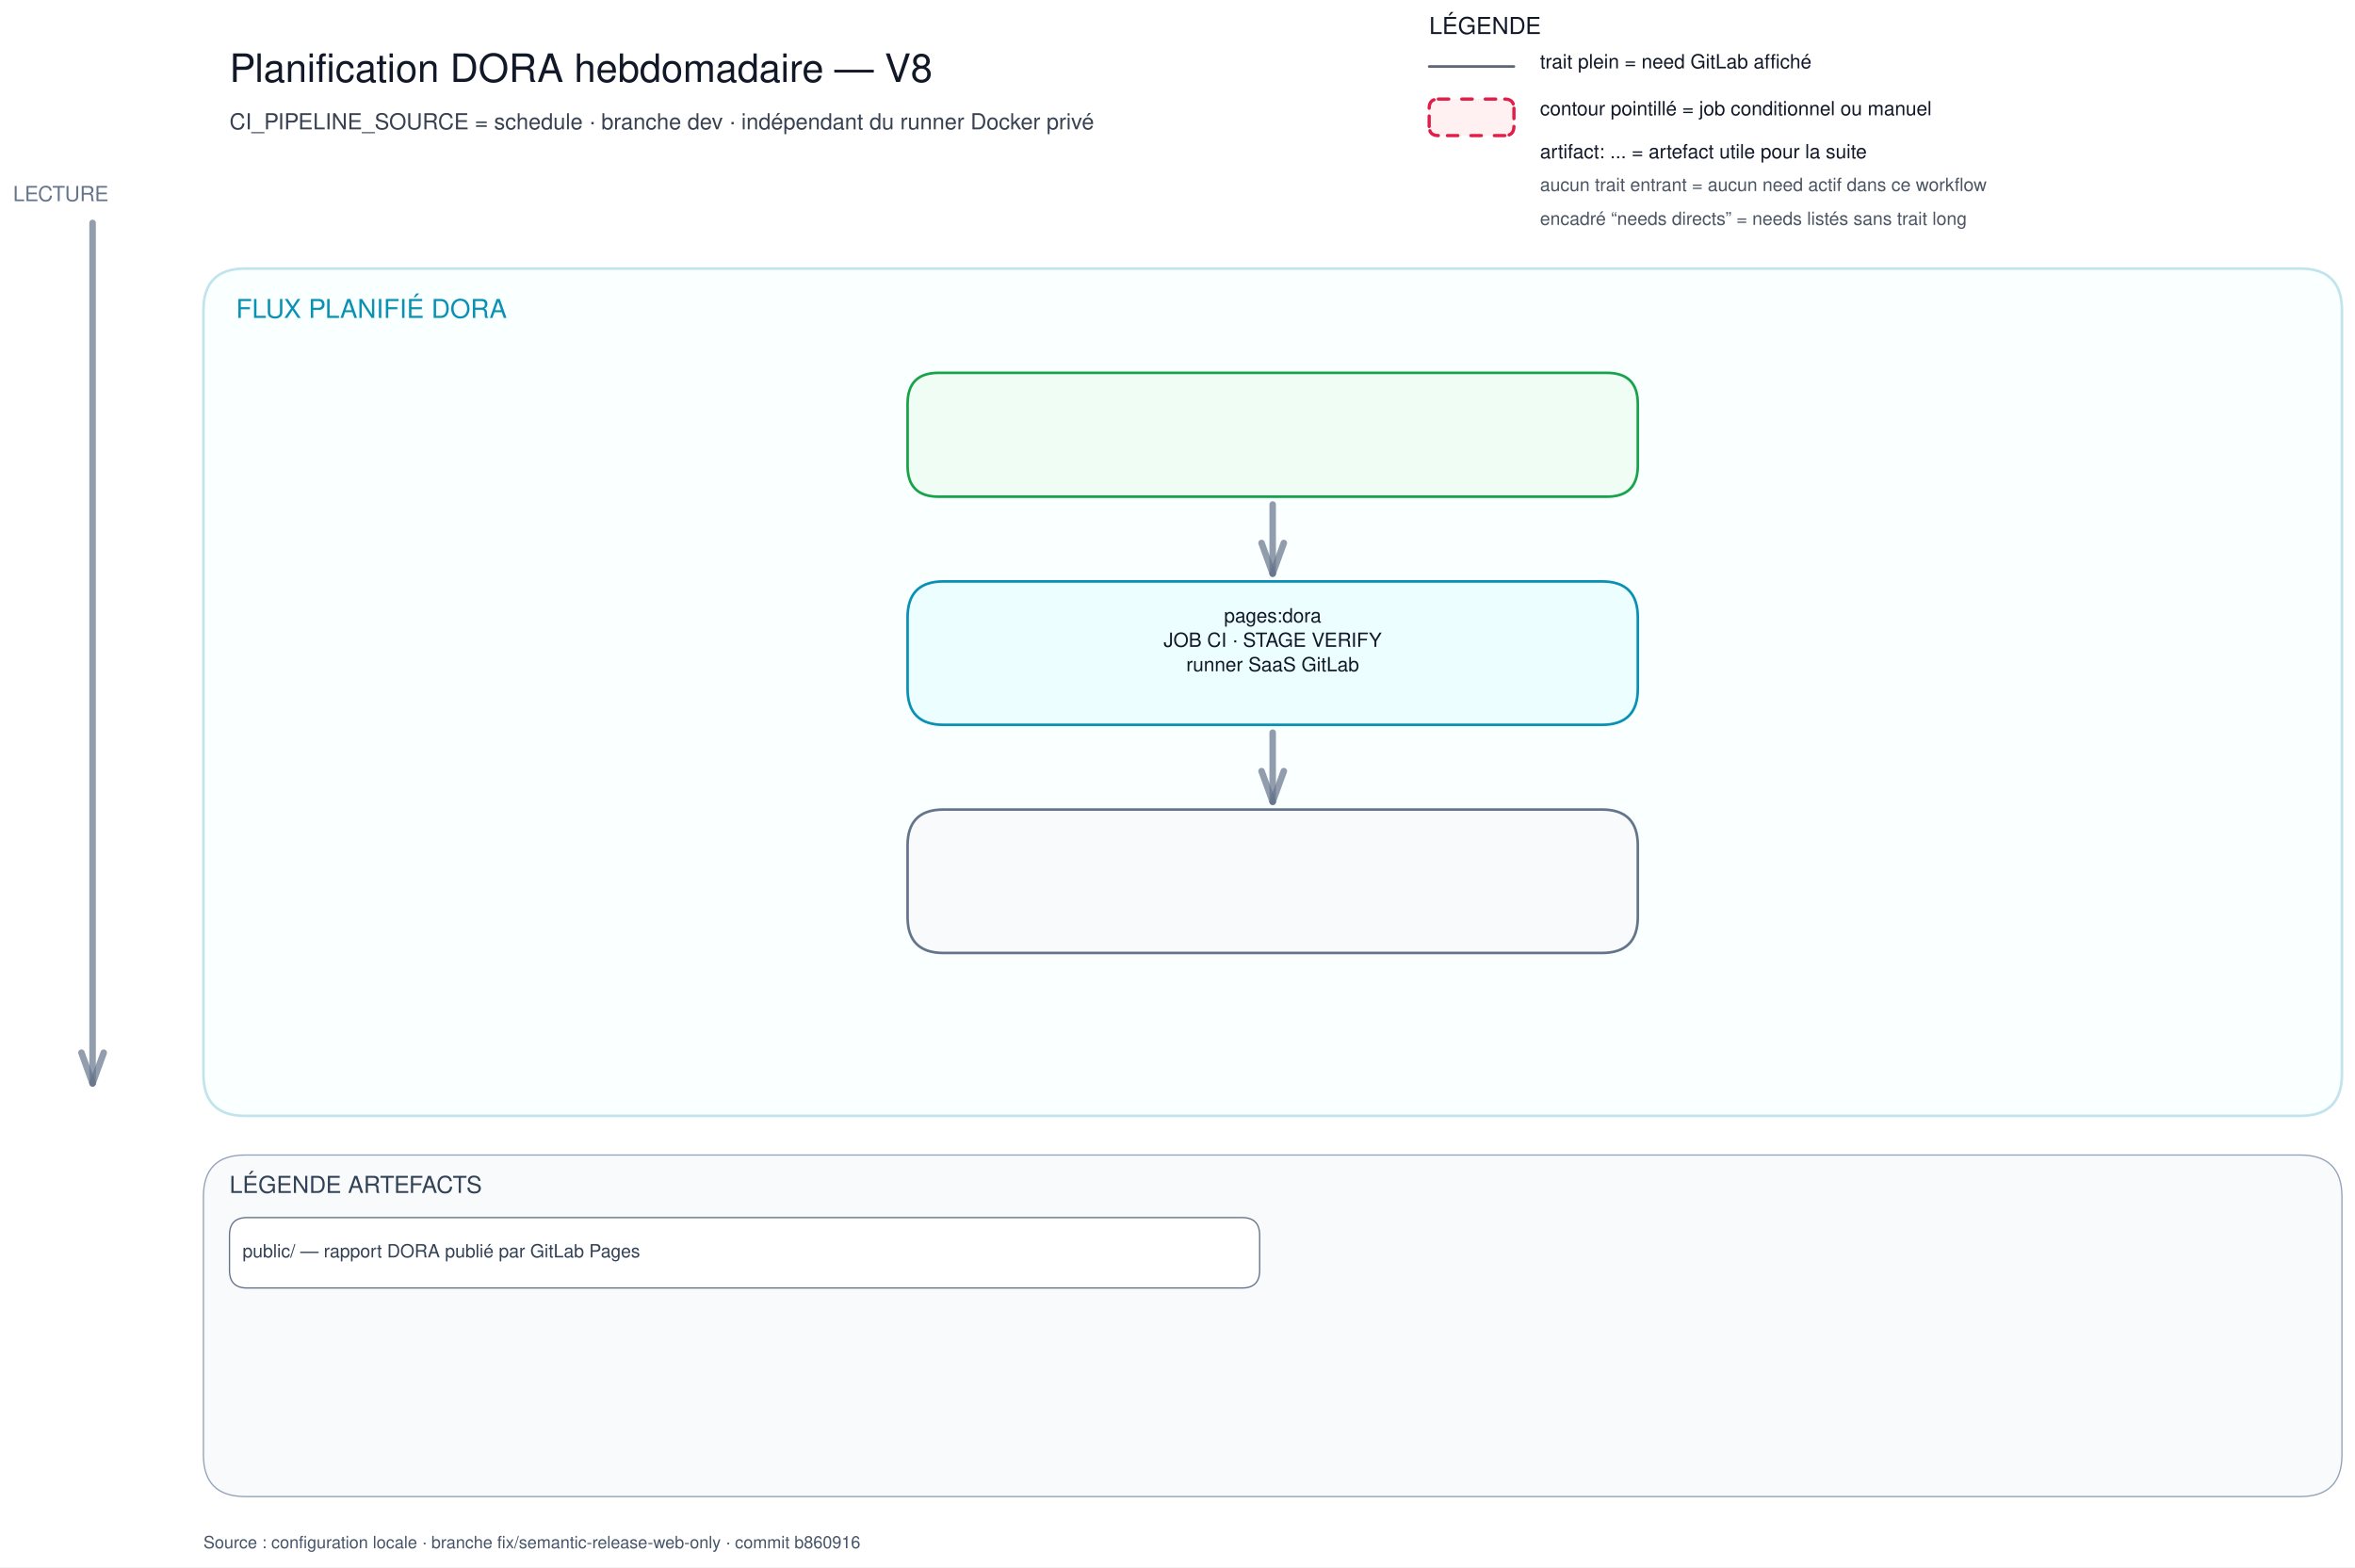
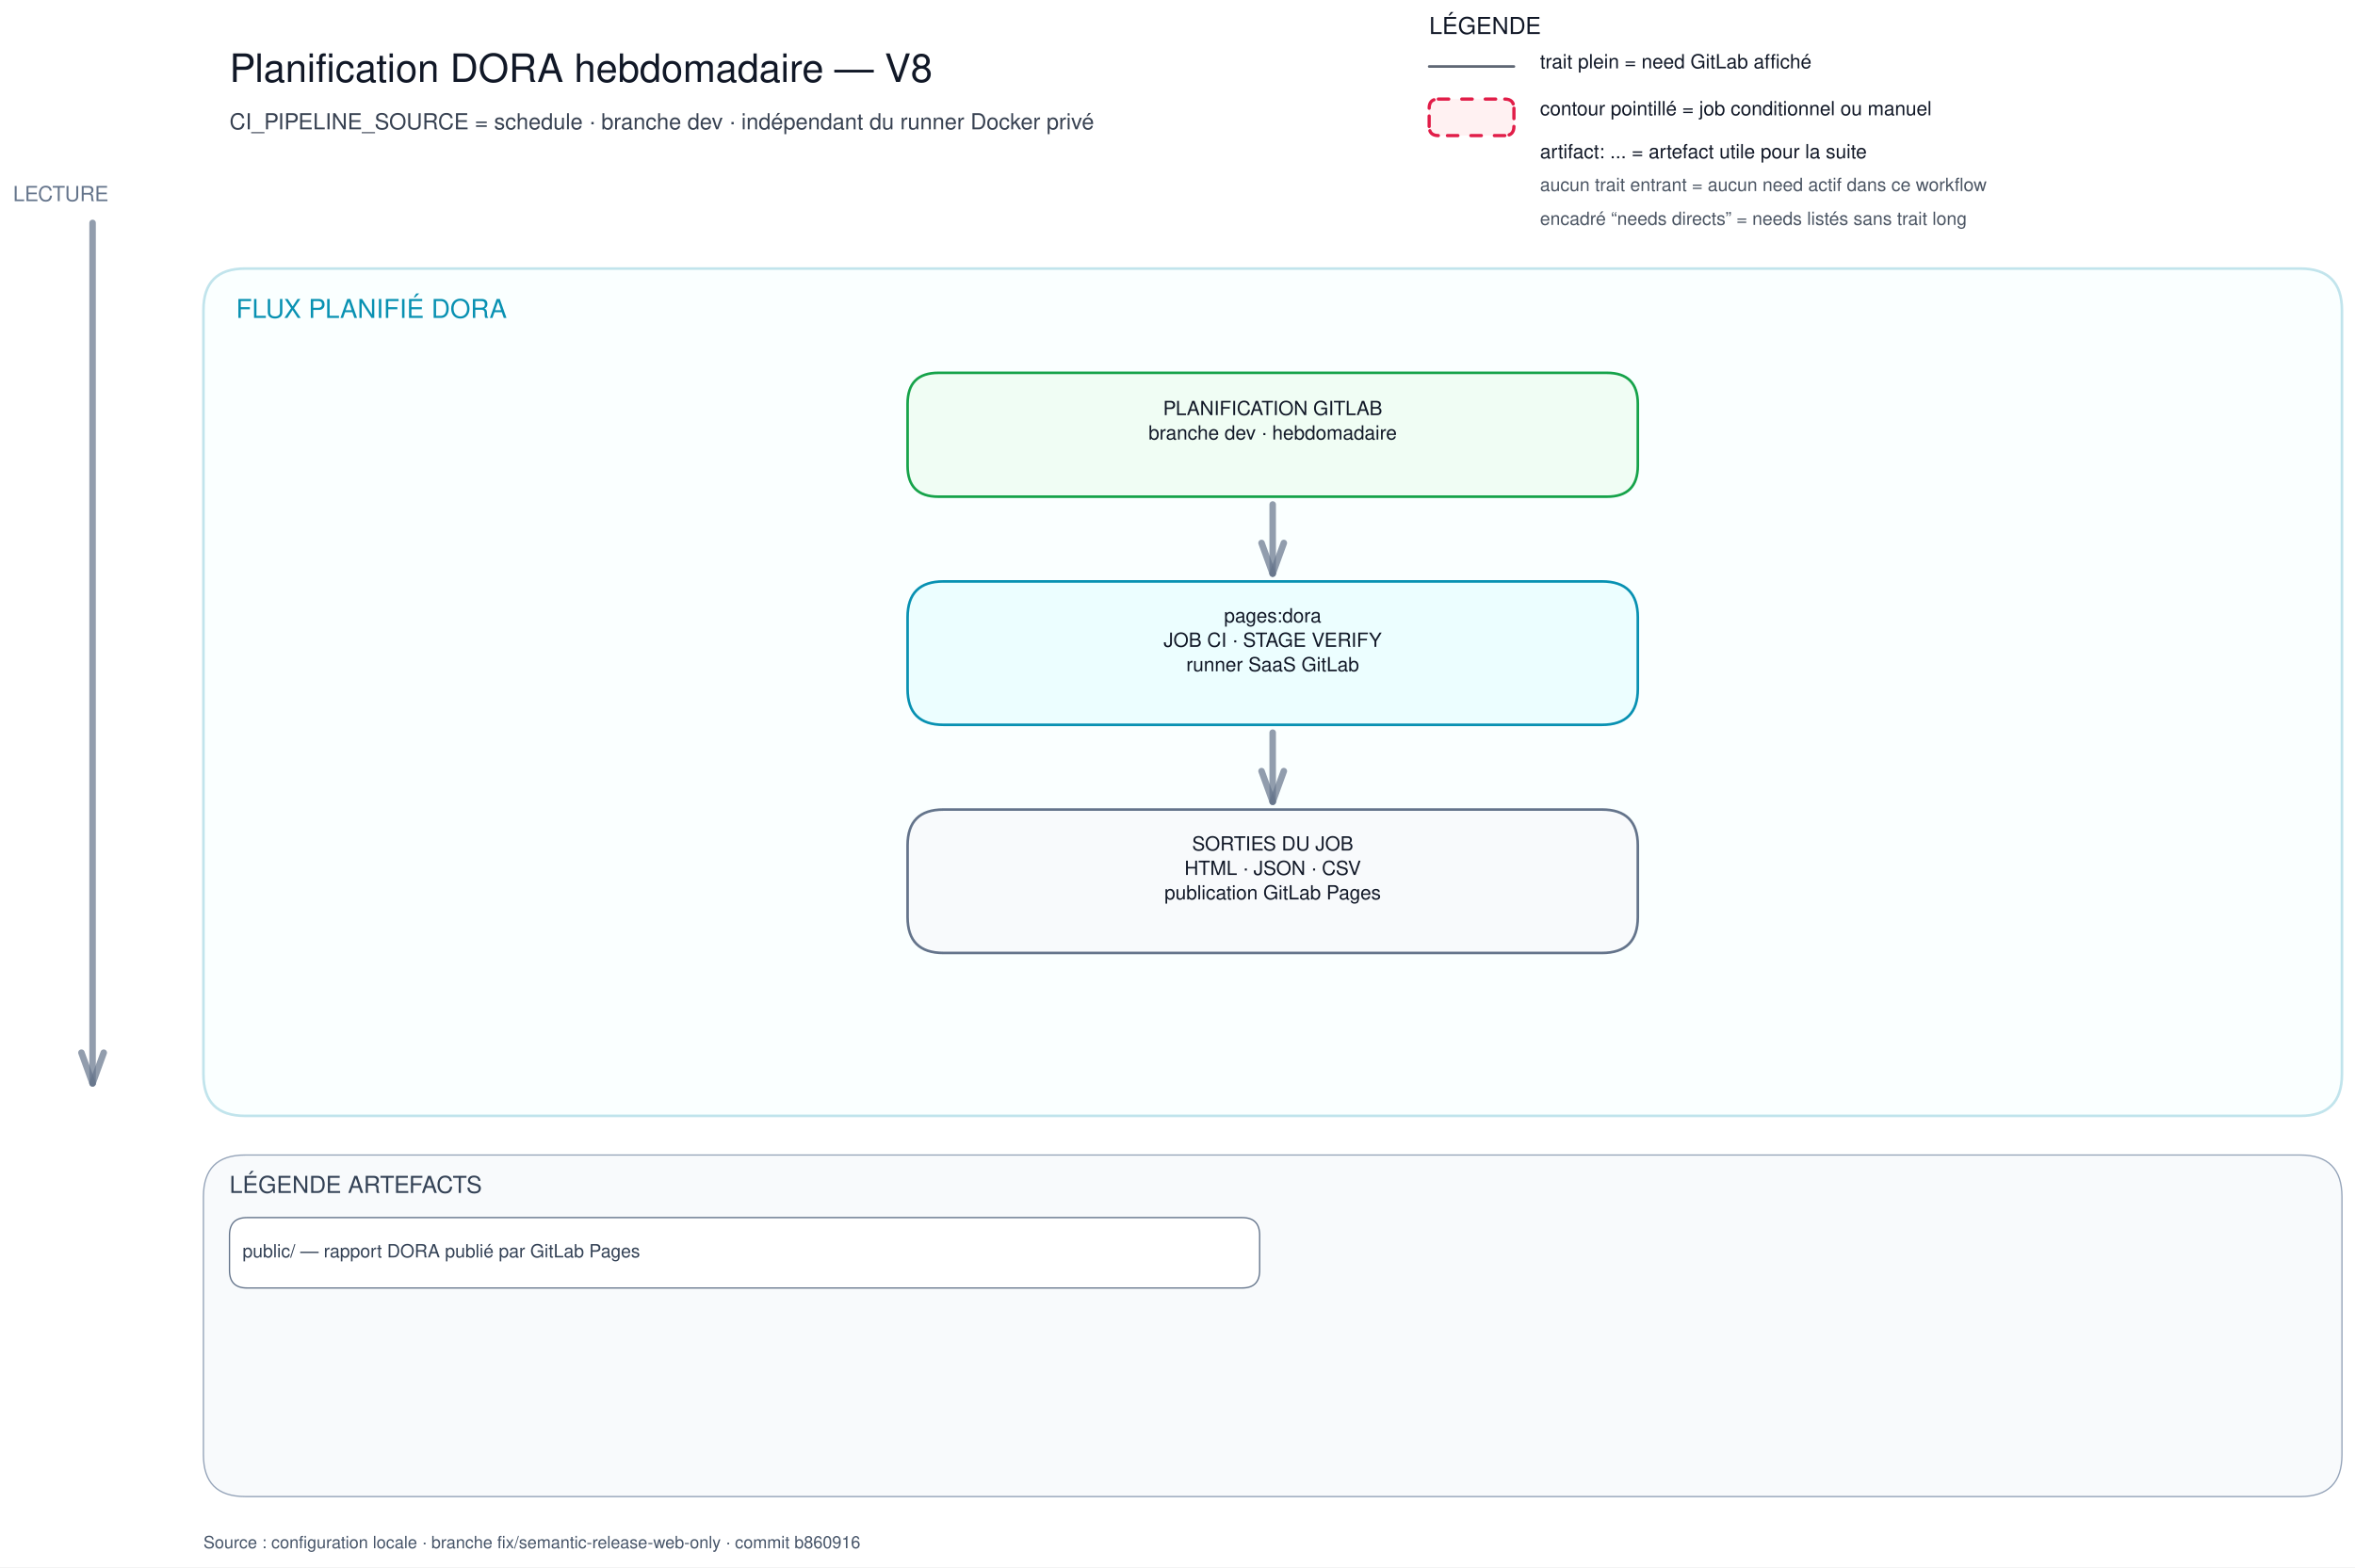
<svg xmlns="http://www.w3.org/2000/svg" version="1.1" viewBox="0 0 1806 1202.25" width="1806" height="1202.25">
  <defs>
-     <style class="style-fonts">
-       </style>
+     <style class="style-fonts" />
  </defs>
  <rect x="0" y="0" width="1806" height="1202.25" fill="#ffffff" />
-   <g transform="translate(176 36) rotate(0 430 19)">
-     <text x="0" y="26.851" font-family="Helvetica, sans-serif, Segoe UI Emoji" font-size="30px" fill="#111827" text-anchor="start" style="white-space: pre;" direction="ltr" dominant-baseline="alphabetic">Planification DORA hebdomadaire — V8</text>
-   </g>
-   <g transform="translate(176 84) rotate(0 450 10.5)">
-     <text x="0" y="15.215" font-family="Helvetica, sans-serif, Segoe UI Emoji" font-size="17px" fill="#374151" text-anchor="start" style="white-space: pre;" direction="ltr" dominant-baseline="alphabetic">CI_PIPELINE_SOURCE = schedule · branche dev · indépendant du runner Docker privé</text>
-   </g>
-   <g transform="translate(1096 10) rotate(0 90 11.25)">
-     <text x="0" y="16.11" font-family="Helvetica, sans-serif, Segoe UI Emoji" font-size="18px" fill="#111827" text-anchor="start" style="white-space: pre;" direction="ltr" dominant-baseline="alphabetic">LÉGENDE</text>
-   </g>
  <g stroke-linecap="round">
    <g stroke-opacity="0.8" fill-opacity="0.8" transform="translate(1096 51) rotate(0 32.5 0)">
      <path d="M0 0 C24.48 0, 48.97 0, 65 0 M0 0 C20.31 0, 40.62 0, 65 0" stroke="#374151" stroke-width="2" fill="none" />
    </g>
  </g>
  <mask />
-   <g transform="translate(1181 39) rotate(0 250 9.375)">
-     <text x="0" y="13.425" font-family="Helvetica, sans-serif, Segoe UI Emoji" font-size="15px" fill="#111827" text-anchor="start" style="white-space: pre;" direction="ltr" dominant-baseline="alphabetic">trait plein = need GitLab affiché</text>
-   </g>
  <g stroke-linecap="round" transform="translate(1096 76) rotate(0 32.5 14)">
    <path d="M7 0 C17.23 0, 27.46 0, 58 0 C62.67 0, 65 2.33, 65 7 C65 12.09, 65 17.17, 65 21 C65 25.67, 62.67 28, 58 28 C44.93 28, 31.87 28, 7 28 C2.33 28, 0 25.67, 0 21 C0 15.56, 0 10.12, 0 7 C0 2.33, 2.33 0, 7 0" stroke="none" stroke-width="0" fill="#fff1f2" />
    <path d="M7 0 C19.73 0, 32.46 0, 58 0 M58 0 C62.67 0, 65 2.33, 65 7 M65 7 C65 12.04, 65 17.09, 65 21 M65 21 C65 25.67, 62.67 28, 58 28 M58 28 C39.97 28, 21.95 28, 7 28 M7 28 C2.33 28, 0 25.67, 0 21 M0 21 C0 17.07, 0 13.14, 0 7 M0 7 C0 2.33, 2.33 0, 7 0" stroke="#e11d48" stroke-width="2.5" fill="none" stroke-dasharray="8 10" />
  </g>
-   <g transform="translate(1181 75) rotate(0 250 9.375)">
-     <text x="0" y="13.425" font-family="Helvetica, sans-serif, Segoe UI Emoji" font-size="15px" fill="#111827" text-anchor="start" style="white-space: pre;" direction="ltr" dominant-baseline="alphabetic">contour pointillé = job conditionnel ou manuel</text>
-   </g>
-   <g transform="translate(1181 108) rotate(0 250 9.375)">
-     <text x="0" y="13.425" font-family="Helvetica, sans-serif, Segoe UI Emoji" font-size="15px" fill="#111827" text-anchor="start" style="white-space: pre;" direction="ltr" dominant-baseline="alphabetic">artifact: ... = artefact utile pour la suite</text>
-   </g>
-   <g transform="translate(1181 134) rotate(0 260 8.75)">
-     <text x="0" y="12.53" font-family="Helvetica, sans-serif, Segoe UI Emoji" font-size="14px" fill="#4b5563" text-anchor="start" style="white-space: pre;" direction="ltr" dominant-baseline="alphabetic">aucun trait entrant = aucun need actif dans ce workflow</text>
-   </g>
-   <g transform="translate(1181 160) rotate(0 280 8.75)">
-     <text x="0" y="12.53" font-family="Helvetica, sans-serif, Segoe UI Emoji" font-size="14px" fill="#4b5563" text-anchor="start" style="white-space: pre;" direction="ltr" dominant-baseline="alphabetic">encadré “needs directs” = needs listés sans trait long</text>
-   </g>
-   <g transform="translate(10 140) rotate(0 55 10)">
-     <text x="0" y="14.32" font-family="Helvetica, sans-serif, Segoe UI Emoji" font-size="16px" fill="#64748b" text-anchor="start" style="white-space: pre;" direction="ltr" dominant-baseline="alphabetic">LECTURE</text>
-   </g>
  <g stroke-opacity="0.24" fill-opacity="0.24" stroke-linecap="round" transform="translate(156 206) rotate(0 820 325)">
    <path d="M32 0 C497.95 0, 963.91 0, 1608 0 C1629.33 0, 1640 10.67, 1640 32 C1640 232.62, 1640 433.24, 1640 618 C1640 639.33, 1629.33 650, 1608 650 C1197.37 650, 786.73 650, 32 650 C10.67 650, 0 639.33, 0 618 C0 385.03, 0 152.05, 0 32 C0 10.67, 10.67 0, 32 0" stroke="none" stroke-width="0" fill="#ecfeff" />
    <path d="M32 0 C488.18 0, 944.35 0, 1608 0 M32 0 C464.41 0, 896.81 0, 1608 0 M1608 0 C1629.33 0, 1640 10.67, 1640 32 M1608 0 C1629.33 0, 1640 10.67, 1640 32 M1640 32 C1640 243.66, 1640 455.32, 1640 618 M1640 32 C1640 234.28, 1640 436.57, 1640 618 M1640 618 C1640 639.33, 1629.33 650, 1608 650 M1640 618 C1640 639.33, 1629.33 650, 1608 650 M1608 650 C1114.54 650, 621.08 650, 32 650 M1608 650 C1244.05 650, 880.11 650, 32 650 M32 650 C10.67 650, 0 639.33, 0 618 M32 650 C10.67 650, 0 639.33, 0 618 M0 618 C0 433.16, 0 248.33, 0 32 M0 618 C0 487.25, 0 356.49, 0 32 M0 32 C0 10.67, 10.67 0, 32 0 M0 32 C0 10.67, 10.67 0, 32 0" stroke="#0891b2" stroke-width="2" fill="none" />
-   </g>
-   <g transform="translate(181 226) rotate(0 250 12.5)">
-     <text x="0" y="17.9" font-family="Helvetica, sans-serif, Segoe UI Emoji" font-size="20px" fill="#0891b2" text-anchor="start" style="white-space: pre;" direction="ltr" dominant-baseline="alphabetic">FLUX PLANIFIÉ DORA</text>
  </g>
  <g stroke-linecap="round">
    <g stroke-opacity="0.7" fill-opacity="0.7" transform="translate(71 171) rotate(0 0 330)">
      <path d="M0 0 C0 139.54, 0 279.08, 0 660 M0 0 C0 187.4, 0 374.8, 0 660" stroke="#64748b" stroke-width="5" fill="none" />
    </g>
    <g stroke-opacity="0.7" fill-opacity="0.7" transform="translate(71 171) rotate(0 0 330)">
      <path d="M-8.55 636.51 C-6.74 641.47, -4.93 646.44, 0 660 M-8.55 636.51 C-6.12 643.18, -3.69 649.85, 0 660" stroke="#64748b" stroke-width="5" fill="none" />
    </g>
    <g stroke-opacity="0.7" fill-opacity="0.7" transform="translate(71 171) rotate(0 0 330)">
      <path d="M8.55 636.51 C6.74 641.47, 4.93 646.44, 0 660 M8.55 636.51 C6.12 643.18, 3.69 649.85, 0 660" stroke="#64748b" stroke-width="5" fill="none" />
    </g>
  </g>
  <mask />
  <g stroke-linecap="round" transform="translate(696 446) rotate(0 280 55)">
    <path d="M27.5 0 C128.6 0, 229.7 0, 532.5 0 C550.83 0, 560 9.17, 560 27.5 C560 48.81, 560 70.13, 560 82.5 C560 100.83, 550.83 110, 532.5 110 C382.25 110, 232.01 110, 27.5 110 C9.17 110, 0 100.83, 0 82.5 C0 66.49, 0 50.48, 0 27.5 C0 9.17, 9.17 0, 27.5 0" stroke="none" stroke-width="0" fill="#ecfeff" />
    <path d="M27.5 0 C196.96 0, 366.42 0, 532.5 0 M27.5 0 C156.44 0, 285.39 0, 532.5 0 M532.5 0 C550.83 0, 560 9.17, 560 27.5 M532.5 0 C550.83 0, 560 9.17, 560 27.5 M560 27.5 C560 40.16, 560 52.82, 560 82.5 M560 27.5 C560 47.66, 560 67.83, 560 82.5 M560 82.5 C560 100.83, 550.83 110, 532.5 110 M560 82.5 C560 100.83, 550.83 110, 532.5 110 M532.5 110 C355.51 110, 178.52 110, 27.5 110 M532.5 110 C411.46 110, 290.42 110, 27.5 110 M27.5 110 C9.17 110, 0 100.83, 0 82.5 M27.5 110 C9.17 110, 0 100.83, 0 82.5 M0 82.5 C0 70.27, 0 58.03, 0 27.5 M0 82.5 C0 62.1, 0 41.7, 0 27.5 M0 27.5 C0 9.17, 9.17 0, 27.5 0 M0 27.5 C0 9.17, 9.17 0, 27.5 0" stroke="#0891b2" stroke-width="2" fill="none" />
  </g>
-   <g transform="translate(736 464) rotate(0 240 37.5)">
-     <text x="240" y="13.425" font-family="Helvetica, sans-serif, Segoe UI Emoji" font-size="15px" fill="#111827" text-anchor="middle" style="white-space: pre;" direction="ltr" dominant-baseline="alphabetic">pages:dora</text>
-     <text x="240" y="32.175" font-family="Helvetica, sans-serif, Segoe UI Emoji" font-size="15px" fill="#111827" text-anchor="middle" style="white-space: pre;" direction="ltr" dominant-baseline="alphabetic">JOB CI · STAGE VERIFY</text>
-     <text x="240" y="50.925" font-family="Helvetica, sans-serif, Segoe UI Emoji" font-size="15px" fill="#111827" text-anchor="middle" style="white-space: pre;" direction="ltr" dominant-baseline="alphabetic">runner SaaS GitLab</text>
-   </g>
-   <g transform="translate(156 1176) rotate(0 820 8.125)">
-     <text x="0" y="11.635" font-family="Helvetica, sans-serif, Segoe UI Emoji" font-size="13px" fill="#475569" text-anchor="start" style="white-space: pre;" direction="ltr" dominant-baseline="alphabetic">Source : configuration locale · branche fix/semantic-release-web-only · commit b860916</text>
-   </g>
  <g stroke-linecap="round" transform="translate(156 886) rotate(0 820 131)">
    <path d="M32 0 C396.14 0, 760.28 0, 1608 0 C1629.33 0, 1640 10.67, 1640 32 C1640 79.64, 1640 127.28, 1640 230 C1640 251.33, 1629.33 262, 1608 262 C981.51 262, 355.02 262, 32 262 C10.67 262, 0 251.33, 0 230 C0 167.39, 0 104.78, 0 32 C0 10.67, 10.67 0, 32 0" stroke="none" stroke-width="0" fill="#f8fafc" />
    <path d="M32 0 C627.48 0, 1222.97 0, 1608 0 M32 0 C447.03 0, 862.05 0, 1608 0 M1608 0 C1629.33 0, 1640 10.67, 1640 32 M1608 0 C1629.33 0, 1640 10.67, 1640 32 M1640 32 C1640 105.75, 1640 179.51, 1640 230 M1640 32 C1640 96.13, 1640 160.26, 1640 230 M1640 230 C1640 251.33, 1629.33 262, 1608 262 M1640 230 C1640 251.33, 1629.33 262, 1608 262 M1608 262 C1091.13 262, 574.27 262, 32 262 M1608 262 C1239.91 262, 871.82 262, 32 262 M32 262 C10.67 262, 0 251.33, 0 230 M32 262 C10.67 262, 0 251.33, 0 230 M0 230 C0 155.82, 0 81.64, 0 32 M0 230 C0 178.89, 0 127.78, 0 32 M0 32 C0 10.67, 10.67 0, 32 0 M0 32 C0 10.67, 10.67 0, 32 0" stroke="#94a3b8" stroke-width="1" fill="none" />
  </g>
-   <g transform="translate(176 899) rotate(0 800 11.25)">
-     <text x="0" y="16.11" font-family="Helvetica, sans-serif, Segoe UI Emoji" font-size="18px" fill="#334155" text-anchor="start" style="white-space: pre;" direction="ltr" dominant-baseline="alphabetic">LÉGENDE ARTEFACTS</text>
-   </g>
  <g stroke-linecap="round" transform="translate(176 934) rotate(0 395 27)">
    <path d="M13.5 0 C222.92 0, 432.34 0, 776.5 0 C785.5 0, 790 4.5, 790 13.5 C790 23.07, 790 32.63, 790 40.5 C790 49.5, 785.5 54, 776.5 54 C471.74 54, 166.99 54, 13.5 54 C4.5 54, 0 49.5, 0 40.5 C0 33.06, 0 25.62, 0 13.5 C0 4.5, 4.5 0, 13.5 0" stroke="none" stroke-width="0" fill="#ffffff" />
    <path d="M13.5 0 C204.47 0, 395.44 0, 776.5 0 M13.5 0 C306.51 0, 599.52 0, 776.5 0 M776.5 0 C785.5 0, 790 4.5, 790 13.5 M776.5 0 C785.5 0, 790 4.5, 790 13.5 M790 13.5 C790 22.86, 790 32.21, 790 40.5 M790 13.5 C790 20.11, 790 26.72, 790 40.5 M790 40.5 C790 49.5, 785.5 54, 776.5 54 M790 40.5 C790 49.5, 785.5 54, 776.5 54 M776.5 54 C476.2 54, 175.89 54, 13.5 54 M776.5 54 C623.02 54, 469.54 54, 13.5 54 M13.5 54 C4.5 54, 0 49.5, 0 40.5 M13.5 54 C4.5 54, 0 49.5, 0 40.5 M0 40.5 C0 31.81, 0 23.13, 0 13.5 M0 40.5 C0 32.02, 0 23.54, 0 13.5 M0 13.5 C0 4.5, 4.5 0, 13.5 0 M0 13.5 C0 4.5, 4.5 0, 13.5 0" stroke="#64748b" stroke-width="1" fill="none" />
-   </g>
-   <g transform="translate(186 952) rotate(0 385 8.75)">
-     <text x="0" y="12.53" font-family="Helvetica, sans-serif, Segoe UI Emoji" font-size="14px" fill="#334155" text-anchor="start" style="white-space: pre;" direction="ltr" dominant-baseline="alphabetic">public/ — rapport DORA publié par GitLab Pages</text>
  </g>
  <g stroke-linecap="round" transform="translate(696 286) rotate(0 280 47.5)">
    <path d="M23.75 0 C126.35 0, 228.96 0, 536.25 0 C552.08 0, 560 7.92, 560 23.75 C560 42.16, 560 60.56, 560 71.25 C560 87.08, 552.08 95, 536.25 95 C383.77 95, 231.29 95, 23.75 95 C7.92 95, 0 87.08, 0 71.25 C0 57.42, 0 43.6, 0 23.75 C0 7.92, 7.92 0, 23.75 0" stroke="none" stroke-width="0" fill="#f0fdf4" />
    <path d="M23.75 0 C195.73 0, 367.7 0, 536.25 0 M23.75 0 C154.61 0, 285.47 0, 536.25 0 M536.25 0 C552.08 0, 560 7.92, 560 23.75 M536.25 0 C552.08 0, 560 7.92, 560 23.75 M560 23.75 C560 34.68, 560 45.61, 560 71.25 M560 23.75 C560 41.16, 560 58.58, 560 71.25 M560 71.25 C560 87.08, 552.08 95, 536.25 95 M560 71.25 C560 87.08, 552.08 95, 536.25 95 M536.25 95 C356.63 95, 177.01 95, 23.75 95 M536.25 95 C413.41 95, 290.58 95, 23.75 95 M23.75 95 C7.92 95, 0 87.08, 0 71.25 M23.75 95 C7.92 95, 0 87.08, 0 71.25 M0 71.25 C0 60.68, 0 50.12, 0 23.75 M0 71.25 C0 53.63, 0 36.02, 0 23.75 M0 23.75 C0 7.92, 7.92 0, 23.75 0 M0 23.75 C0 7.92, 7.92 0, 23.75 0" stroke="#16a34a" stroke-width="2" fill="none" />
  </g>
  <g stroke-linecap="round" transform="translate(696 621) rotate(0 280 55)">
    <path d="M27.5 0 C128.6 0, 229.7 0, 532.5 0 C550.83 0, 560 9.17, 560 27.5 C560 48.81, 560 70.13, 560 82.5 C560 100.83, 550.83 110, 532.5 110 C382.25 110, 232.01 110, 27.5 110 C9.17 110, 0 100.83, 0 82.5 C0 66.49, 0 50.48, 0 27.5 C0 9.17, 9.17 0, 27.5 0" stroke="none" stroke-width="0" fill="#f8fafc" />
    <path d="M27.5 0 C196.96 0, 366.42 0, 532.5 0 M27.5 0 C156.44 0, 285.39 0, 532.5 0 M532.5 0 C550.83 0, 560 9.17, 560 27.5 M532.5 0 C550.83 0, 560 9.17, 560 27.5 M560 27.5 C560 40.16, 560 52.82, 560 82.5 M560 27.5 C560 47.66, 560 67.83, 560 82.5 M560 82.5 C560 100.83, 550.83 110, 532.5 110 M560 82.5 C560 100.83, 550.83 110, 532.5 110 M532.5 110 C355.51 110, 178.52 110, 27.5 110 M532.5 110 C411.46 110, 290.42 110, 27.5 110 M27.5 110 C9.17 110, 0 100.83, 0 82.5 M27.5 110 C9.17 110, 0 100.83, 0 82.5 M0 82.5 C0 70.27, 0 58.03, 0 27.5 M0 82.5 C0 62.1, 0 41.7, 0 27.5 M0 27.5 C0 9.17, 9.17 0, 27.5 0 M0 27.5 C0 9.17, 9.17 0, 27.5 0" stroke="#64748b" stroke-width="2" fill="none" />
  </g>
  <g stroke-linecap="round">
    <g stroke-opacity="0.7" fill-opacity="0.7" transform="translate(976 387) rotate(0 0 26.5)">
      <path d="M0 0 C0 11.21, 0 22.41, 0 53 M0 0 C0 15.05, 0 30.1, 0 53" stroke="#64748b" stroke-width="5" fill="none" />
    </g>
    <g stroke-opacity="0.7" fill-opacity="0.7" transform="translate(976 387) rotate(0 0 26.5)">
      <path d="M-8.55 29.51 C-6.74 34.47, -4.93 39.44, 0 53 M-8.55 29.51 C-6.12 36.18, -3.69 42.85, 0 53" stroke="#64748b" stroke-width="5" fill="none" />
    </g>
    <g stroke-opacity="0.7" fill-opacity="0.7" transform="translate(976 387) rotate(0 0 26.5)">
      <path d="M8.55 29.51 C6.74 34.47, 4.93 39.44, 0 53 M8.55 29.51 C6.12 36.18, 3.69 42.85, 0 53" stroke="#64748b" stroke-width="5" fill="none" />
    </g>
  </g>
  <mask />
  <g stroke-linecap="round">
    <g stroke-opacity="0.7" fill-opacity="0.7" transform="translate(976 562) rotate(0 0 26.5)">
      <path d="M0 0 C0 11.21, 0 22.41, 0 53 M0 0 C0 15.05, 0 30.1, 0 53" stroke="#64748b" stroke-width="5" fill="none" />
    </g>
    <g stroke-opacity="0.7" fill-opacity="0.7" transform="translate(976 562) rotate(0 0 26.5)">
      <path d="M-8.55 29.51 C-6.74 34.47, -4.93 39.44, 0 53 M-8.55 29.51 C-6.12 36.18, -3.69 42.85, 0 53" stroke="#64748b" stroke-width="5" fill="none" />
    </g>
    <g stroke-opacity="0.7" fill-opacity="0.7" transform="translate(976 562) rotate(0 0 26.5)">
      <path d="M8.55 29.51 C6.74 34.47, 4.93 39.44, 0 53 M8.55 29.51 C6.12 36.18, 3.69 42.85, 0 53" stroke="#64748b" stroke-width="5" fill="none" />
    </g>
  </g>
  <mask />
+   <g transform="translate(176 36) rotate(0 430 19)">
+     <text x="0" y="26.851" font-family="Helvetica, sans-serif, Segoe UI Emoji" font-size="30px" fill="#111827" text-anchor="start" style="white-space: pre;" direction="ltr" dominant-baseline="alphabetic">Planification DORA hebdomadaire — V8</text>
+   </g>
+   <g transform="translate(176 84) rotate(0 450 10.5)">
+     <text x="0" y="15.215" font-family="Helvetica, sans-serif, Segoe UI Emoji" font-size="17px" fill="#374151" text-anchor="start" style="white-space: pre;" direction="ltr" dominant-baseline="alphabetic">CI_PIPELINE_SOURCE = schedule · branche dev · indépendant du runner Docker privé</text>
+   </g>
+   <g transform="translate(1096 10) rotate(0 90 11.25)">
+     <text x="0" y="16.11" font-family="Helvetica, sans-serif, Segoe UI Emoji" font-size="18px" fill="#111827" text-anchor="start" style="white-space: pre;" direction="ltr" dominant-baseline="alphabetic">LÉGENDE</text>
+   </g>
+   <g transform="translate(1181 39) rotate(0 250 9.375)">
+     <text x="0" y="13.425" font-family="Helvetica, sans-serif, Segoe UI Emoji" font-size="15px" fill="#111827" text-anchor="start" style="white-space: pre;" direction="ltr" dominant-baseline="alphabetic">trait plein = need GitLab affiché</text>
+   </g>
+   <g transform="translate(1181 75) rotate(0 250 9.375)">
+     <text x="0" y="13.425" font-family="Helvetica, sans-serif, Segoe UI Emoji" font-size="15px" fill="#111827" text-anchor="start" style="white-space: pre;" direction="ltr" dominant-baseline="alphabetic">contour pointillé = job conditionnel ou manuel</text>
+   </g>
+   <g transform="translate(1181 108) rotate(0 250 9.375)">
+     <text x="0" y="13.425" font-family="Helvetica, sans-serif, Segoe UI Emoji" font-size="15px" fill="#111827" text-anchor="start" style="white-space: pre;" direction="ltr" dominant-baseline="alphabetic">artifact: ... = artefact utile pour la suite</text>
+   </g>
+   <g transform="translate(1181 134) rotate(0 260 8.75)">
+     <text x="0" y="12.53" font-family="Helvetica, sans-serif, Segoe UI Emoji" font-size="14px" fill="#4b5563" text-anchor="start" style="white-space: pre;" direction="ltr" dominant-baseline="alphabetic">aucun trait entrant = aucun need actif dans ce workflow</text>
+   </g>
+   <g transform="translate(1181 160) rotate(0 280 8.75)">
+     <text x="0" y="12.53" font-family="Helvetica, sans-serif, Segoe UI Emoji" font-size="14px" fill="#4b5563" text-anchor="start" style="white-space: pre;" direction="ltr" dominant-baseline="alphabetic">encadré “needs directs” = needs listés sans trait long</text>
+   </g>
+   <g transform="translate(10 140) rotate(0 55 10)">
+     <text x="0" y="14.32" font-family="Helvetica, sans-serif, Segoe UI Emoji" font-size="16px" fill="#64748b" text-anchor="start" style="white-space: pre;" direction="ltr" dominant-baseline="alphabetic">LECTURE</text>
+   </g>
+   <g transform="translate(181 226) rotate(0 250 12.5)">
+     <text x="0" y="17.9" font-family="Helvetica, sans-serif, Segoe UI Emoji" font-size="20px" fill="#0891b2" text-anchor="start" style="white-space: pre;" direction="ltr" dominant-baseline="alphabetic">FLUX PLANIFIÉ DORA</text>
+   </g>
+   <g transform="translate(736 464) rotate(0 240 37.5)">
+     <text x="240" y="13.425" font-family="Helvetica, sans-serif, Segoe UI Emoji" font-size="15px" fill="#111827" text-anchor="middle" style="white-space: pre;" direction="ltr" dominant-baseline="alphabetic">pages:dora</text>
+     <text x="240" y="32.175" font-family="Helvetica, sans-serif, Segoe UI Emoji" font-size="15px" fill="#111827" text-anchor="middle" style="white-space: pre;" direction="ltr" dominant-baseline="alphabetic">JOB CI · STAGE VERIFY</text>
+     <text x="240" y="50.925" font-family="Helvetica, sans-serif, Segoe UI Emoji" font-size="15px" fill="#111827" text-anchor="middle" style="white-space: pre;" direction="ltr" dominant-baseline="alphabetic">runner SaaS GitLab</text>
+   </g>
+   <g transform="translate(156 1176) rotate(0 820 8.125)">
+     <text x="0" y="11.635" font-family="Helvetica, sans-serif, Segoe UI Emoji" font-size="13px" fill="#475569" text-anchor="start" style="white-space: pre;" direction="ltr" dominant-baseline="alphabetic">Source : configuration locale · branche fix/semantic-release-web-only · commit b860916</text>
+   </g>
+   <g transform="translate(176 899) rotate(0 800 11.25)">
+     <text x="0" y="16.11" font-family="Helvetica, sans-serif, Segoe UI Emoji" font-size="18px" fill="#334155" text-anchor="start" style="white-space: pre;" direction="ltr" dominant-baseline="alphabetic">LÉGENDE ARTEFACTS</text>
+   </g>
+   <g transform="translate(186 952) rotate(0 385 8.75)">
+     <text x="0" y="12.53" font-family="Helvetica, sans-serif, Segoe UI Emoji" font-size="14px" fill="#334155" text-anchor="start" style="white-space: pre;" direction="ltr" dominant-baseline="alphabetic">public/ — rapport DORA publié par GitLab Pages</text>
+   </g>
+   <g transform="translate(736 305) rotate(0 240 29)">
+     <text x="240" y="13.425" font-family="Helvetica, sans-serif, Segoe UI Emoji" font-size="15px" fill="#111827" text-anchor="middle" style="white-space: pre;" direction="ltr" dominant-baseline="alphabetic">PLANIFICATION GITLAB</text>
+     <text x="240" y="32.175" font-family="Helvetica, sans-serif, Segoe UI Emoji" font-size="15px" fill="#111827" text-anchor="middle" style="white-space: pre;" direction="ltr" dominant-baseline="alphabetic">branche dev · hebdomadaire</text>
+   </g>
+   <g transform="translate(736 639) rotate(0 240 37.5)">
+     <text x="240" y="13.425" font-family="Helvetica, sans-serif, Segoe UI Emoji" font-size="15px" fill="#111827" text-anchor="middle" style="white-space: pre;" direction="ltr" dominant-baseline="alphabetic">SORTIES DU JOB</text>
+     <text x="240" y="32.175" font-family="Helvetica, sans-serif, Segoe UI Emoji" font-size="15px" fill="#111827" text-anchor="middle" style="white-space: pre;" direction="ltr" dominant-baseline="alphabetic">HTML · JSON · CSV</text>
+     <text x="240" y="50.925" font-family="Helvetica, sans-serif, Segoe UI Emoji" font-size="15px" fill="#111827" text-anchor="middle" style="white-space: pre;" direction="ltr" dominant-baseline="alphabetic">publication GitLab Pages</text>
+   </g>
</svg>
